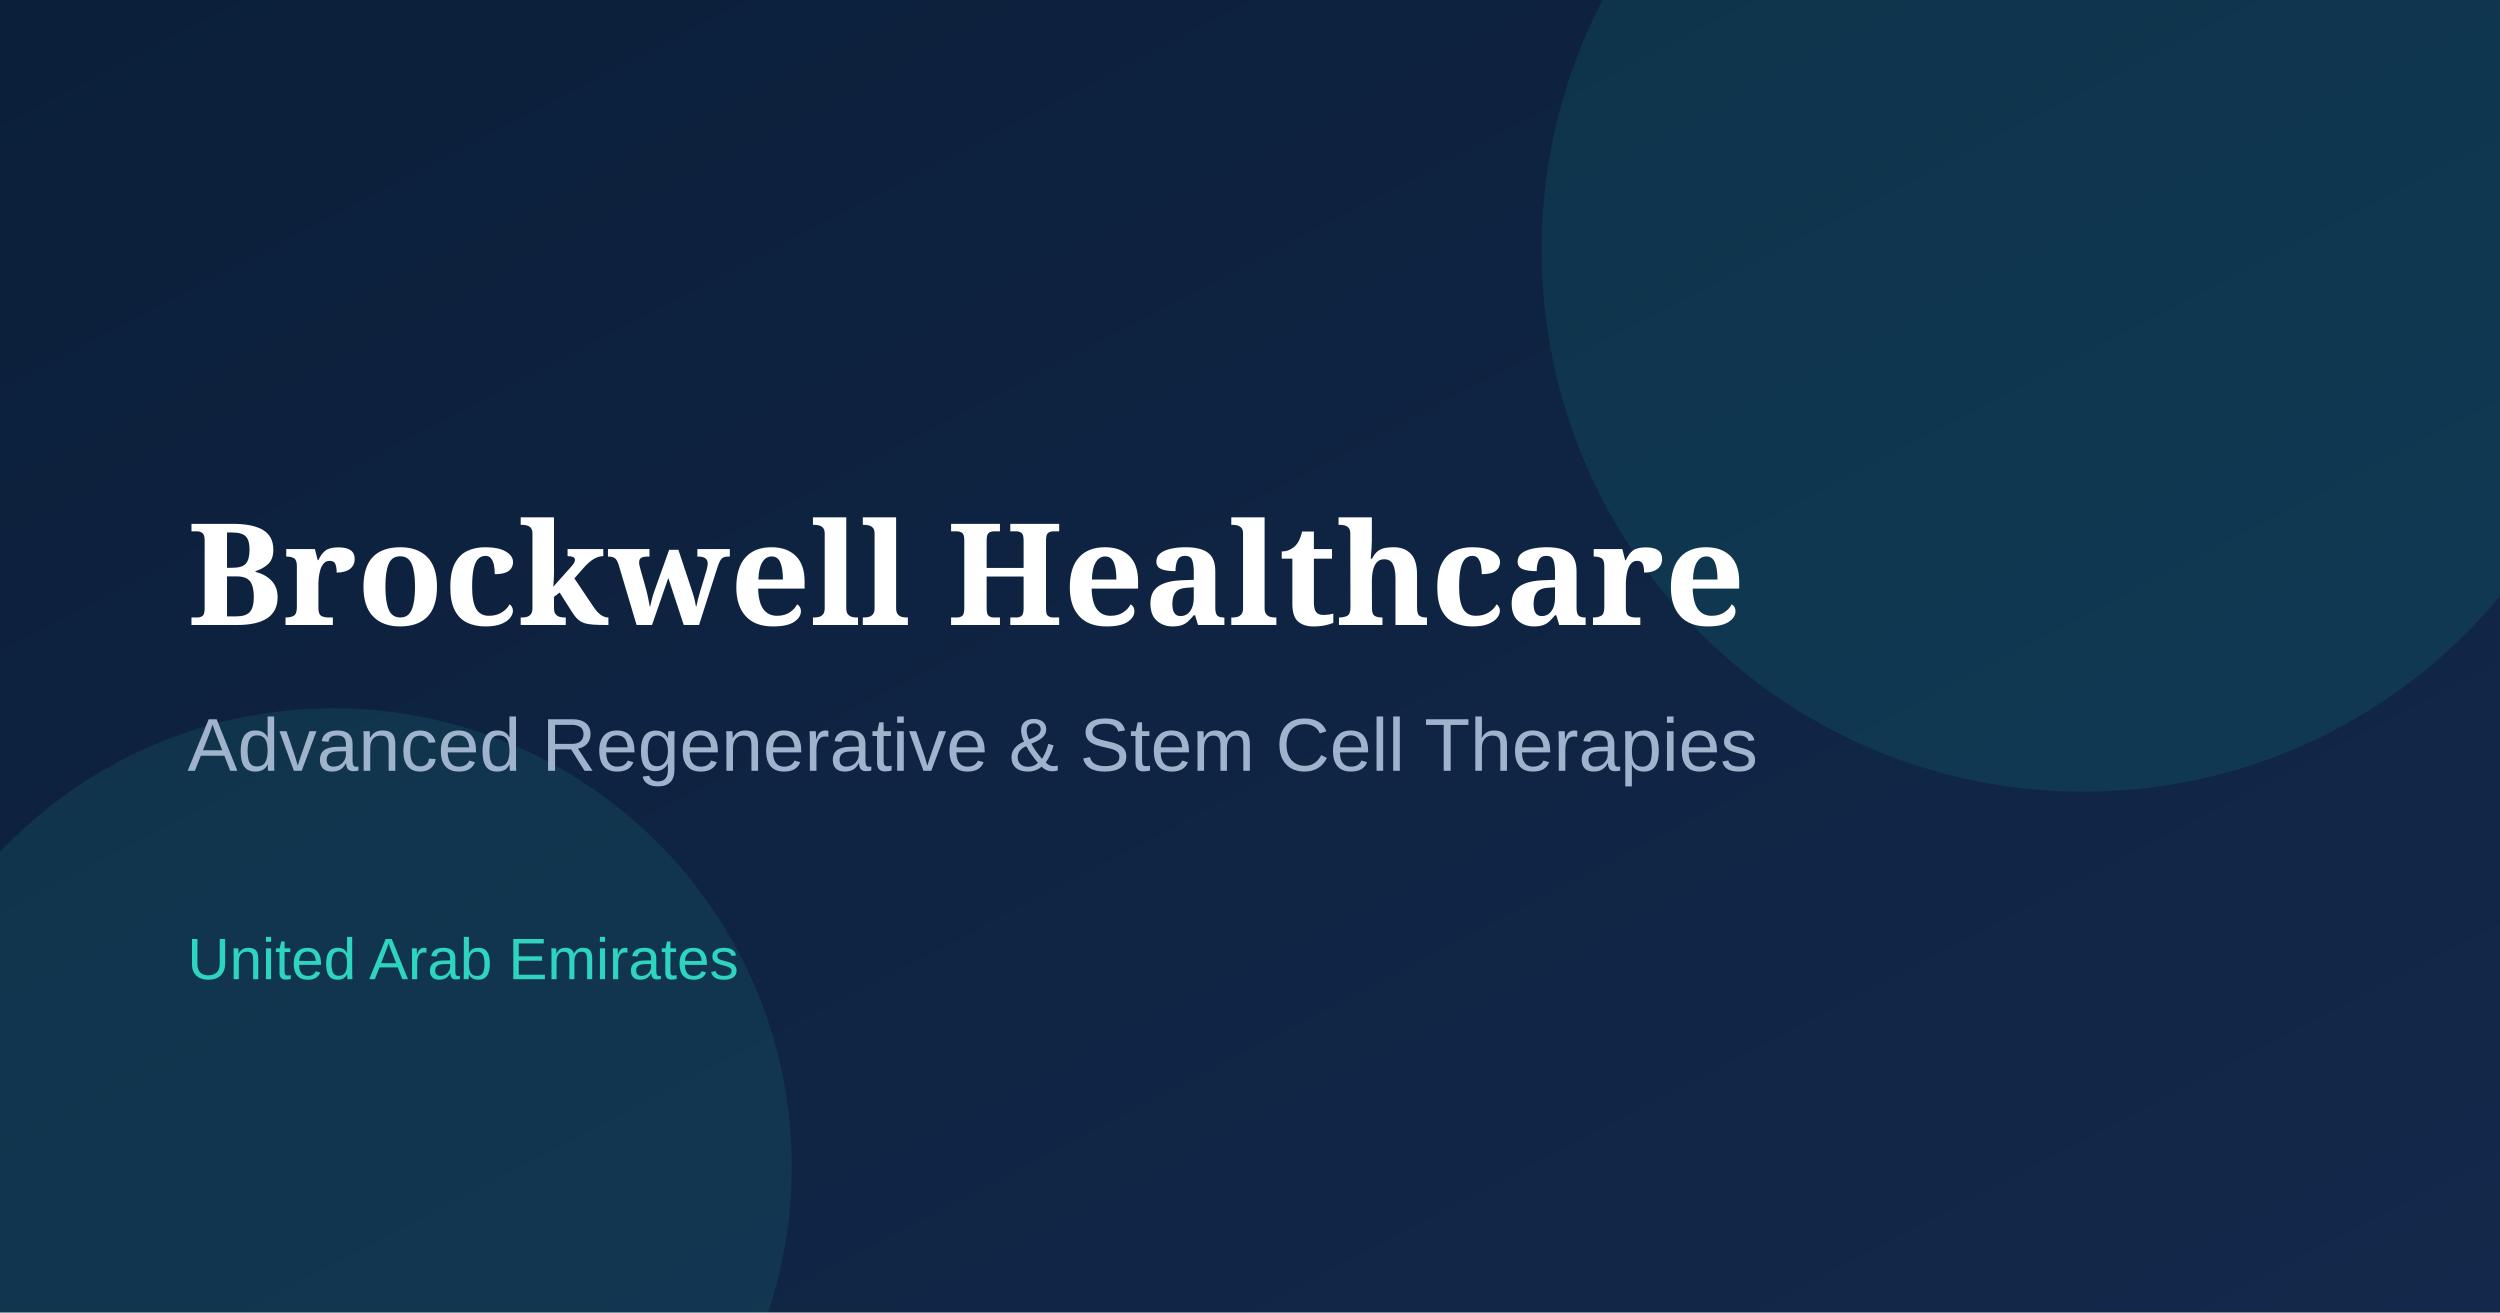
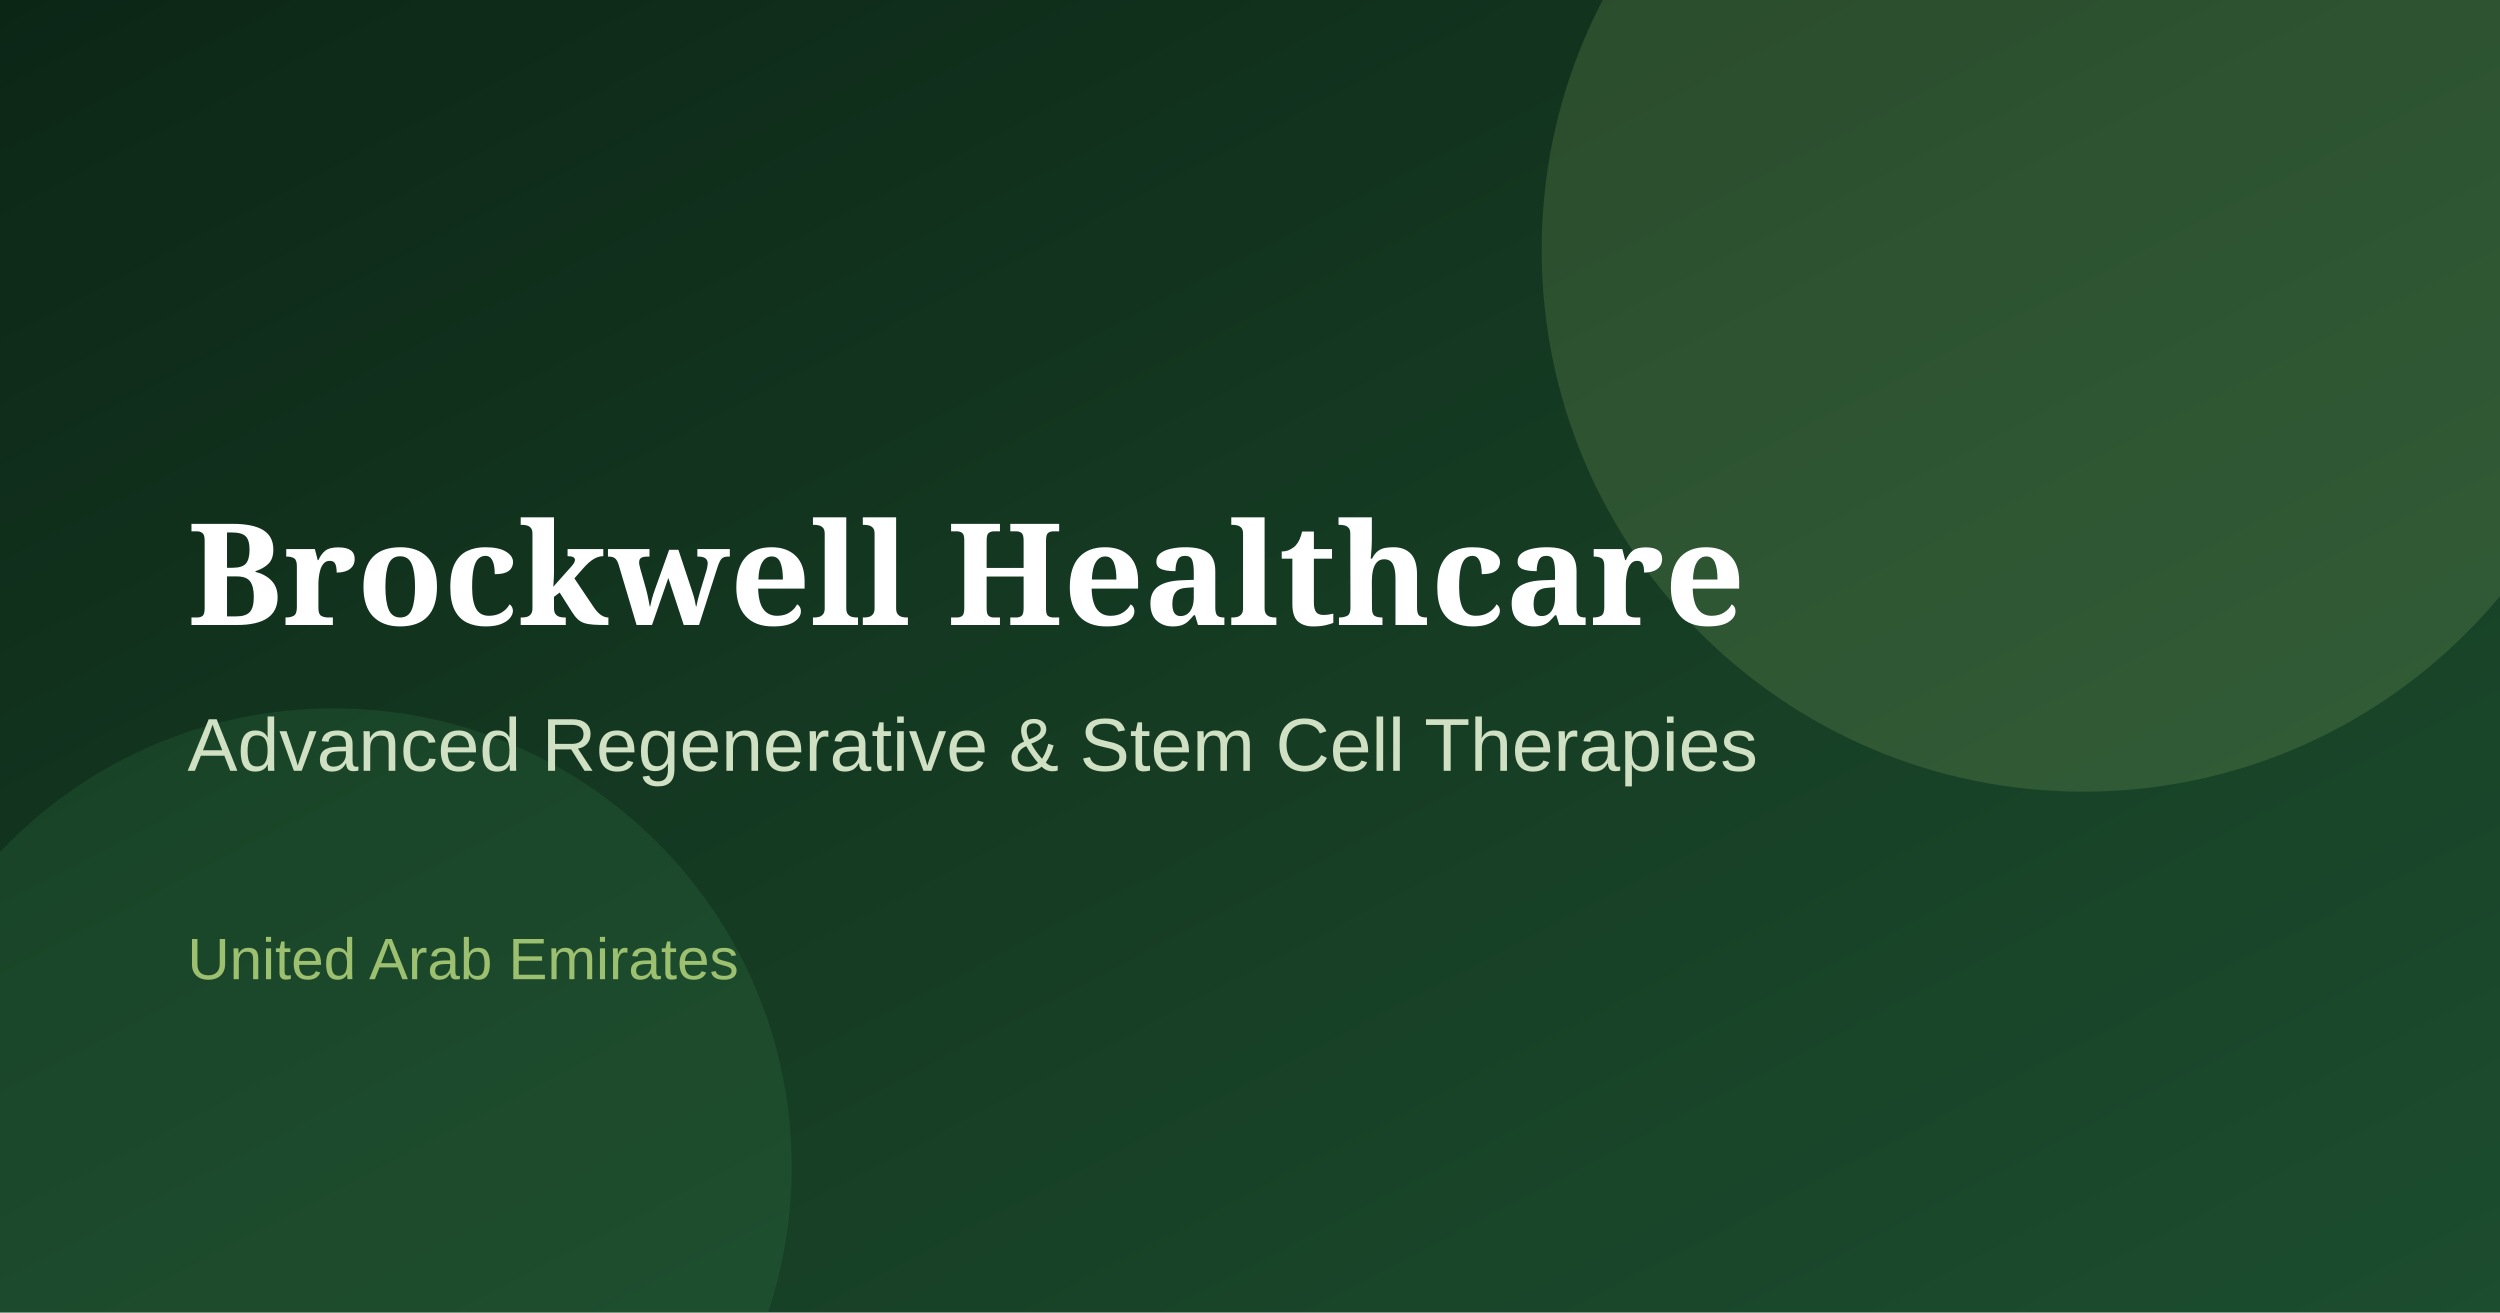
<svg xmlns="http://www.w3.org/2000/svg" viewBox="0 0 1200 630">
  <defs>
    <linearGradient id="g" x1="0" y1="0" x2="1" y2="1">
-       <stop offset="0" stop-color="#0b1f3a" />
-       <stop offset="1" stop-color="#13294b" />
+       <stop offset="0" stop-color="#0c2616" />
+       <stop offset="0.55" stop-color="#163d24" />
+       <stop offset="1" stop-color="#1c4d2e" />
    </linearGradient>
  </defs>
  <rect width="1200" height="630" fill="url(#g)" />
-   <circle cx="1000" cy="120" r="260" fill="#14b8a6" opacity="0.12" />
-   <circle cx="160" cy="560" r="220" fill="#2dd4bf" opacity="0.10" />
+   <circle cx="1000" cy="120" r="260" fill="#9cc06f" opacity="0.18" />
+   <circle cx="160" cy="560" r="220" fill="#3f9a59" opacity="0.16" />
  <text x="90" y="300" font-size="68" font-family="Georgia, serif" fill="#ffffff" font-weight="600">Brockwell Healthcare</text>
-   <text x="90" y="370" font-size="36" font-family="Arial, sans-serif" fill="#9fb3cd">Advanced Regenerative &amp; Stem Cell Therapies</text>
-   <text x="90" y="470" font-size="28" font-family="Arial, sans-serif" fill="#2dd4bf">United Arab Emirates</text>
+   <text x="90" y="370" font-size="36" font-family="Arial, sans-serif" fill="#cfe0c3">Advanced Regenerative &amp; Stem Cell Therapies</text>
+   <text x="90" y="470" font-size="28" font-family="Arial, sans-serif" fill="#9cc06f">United Arab Emirates</text>
</svg>
